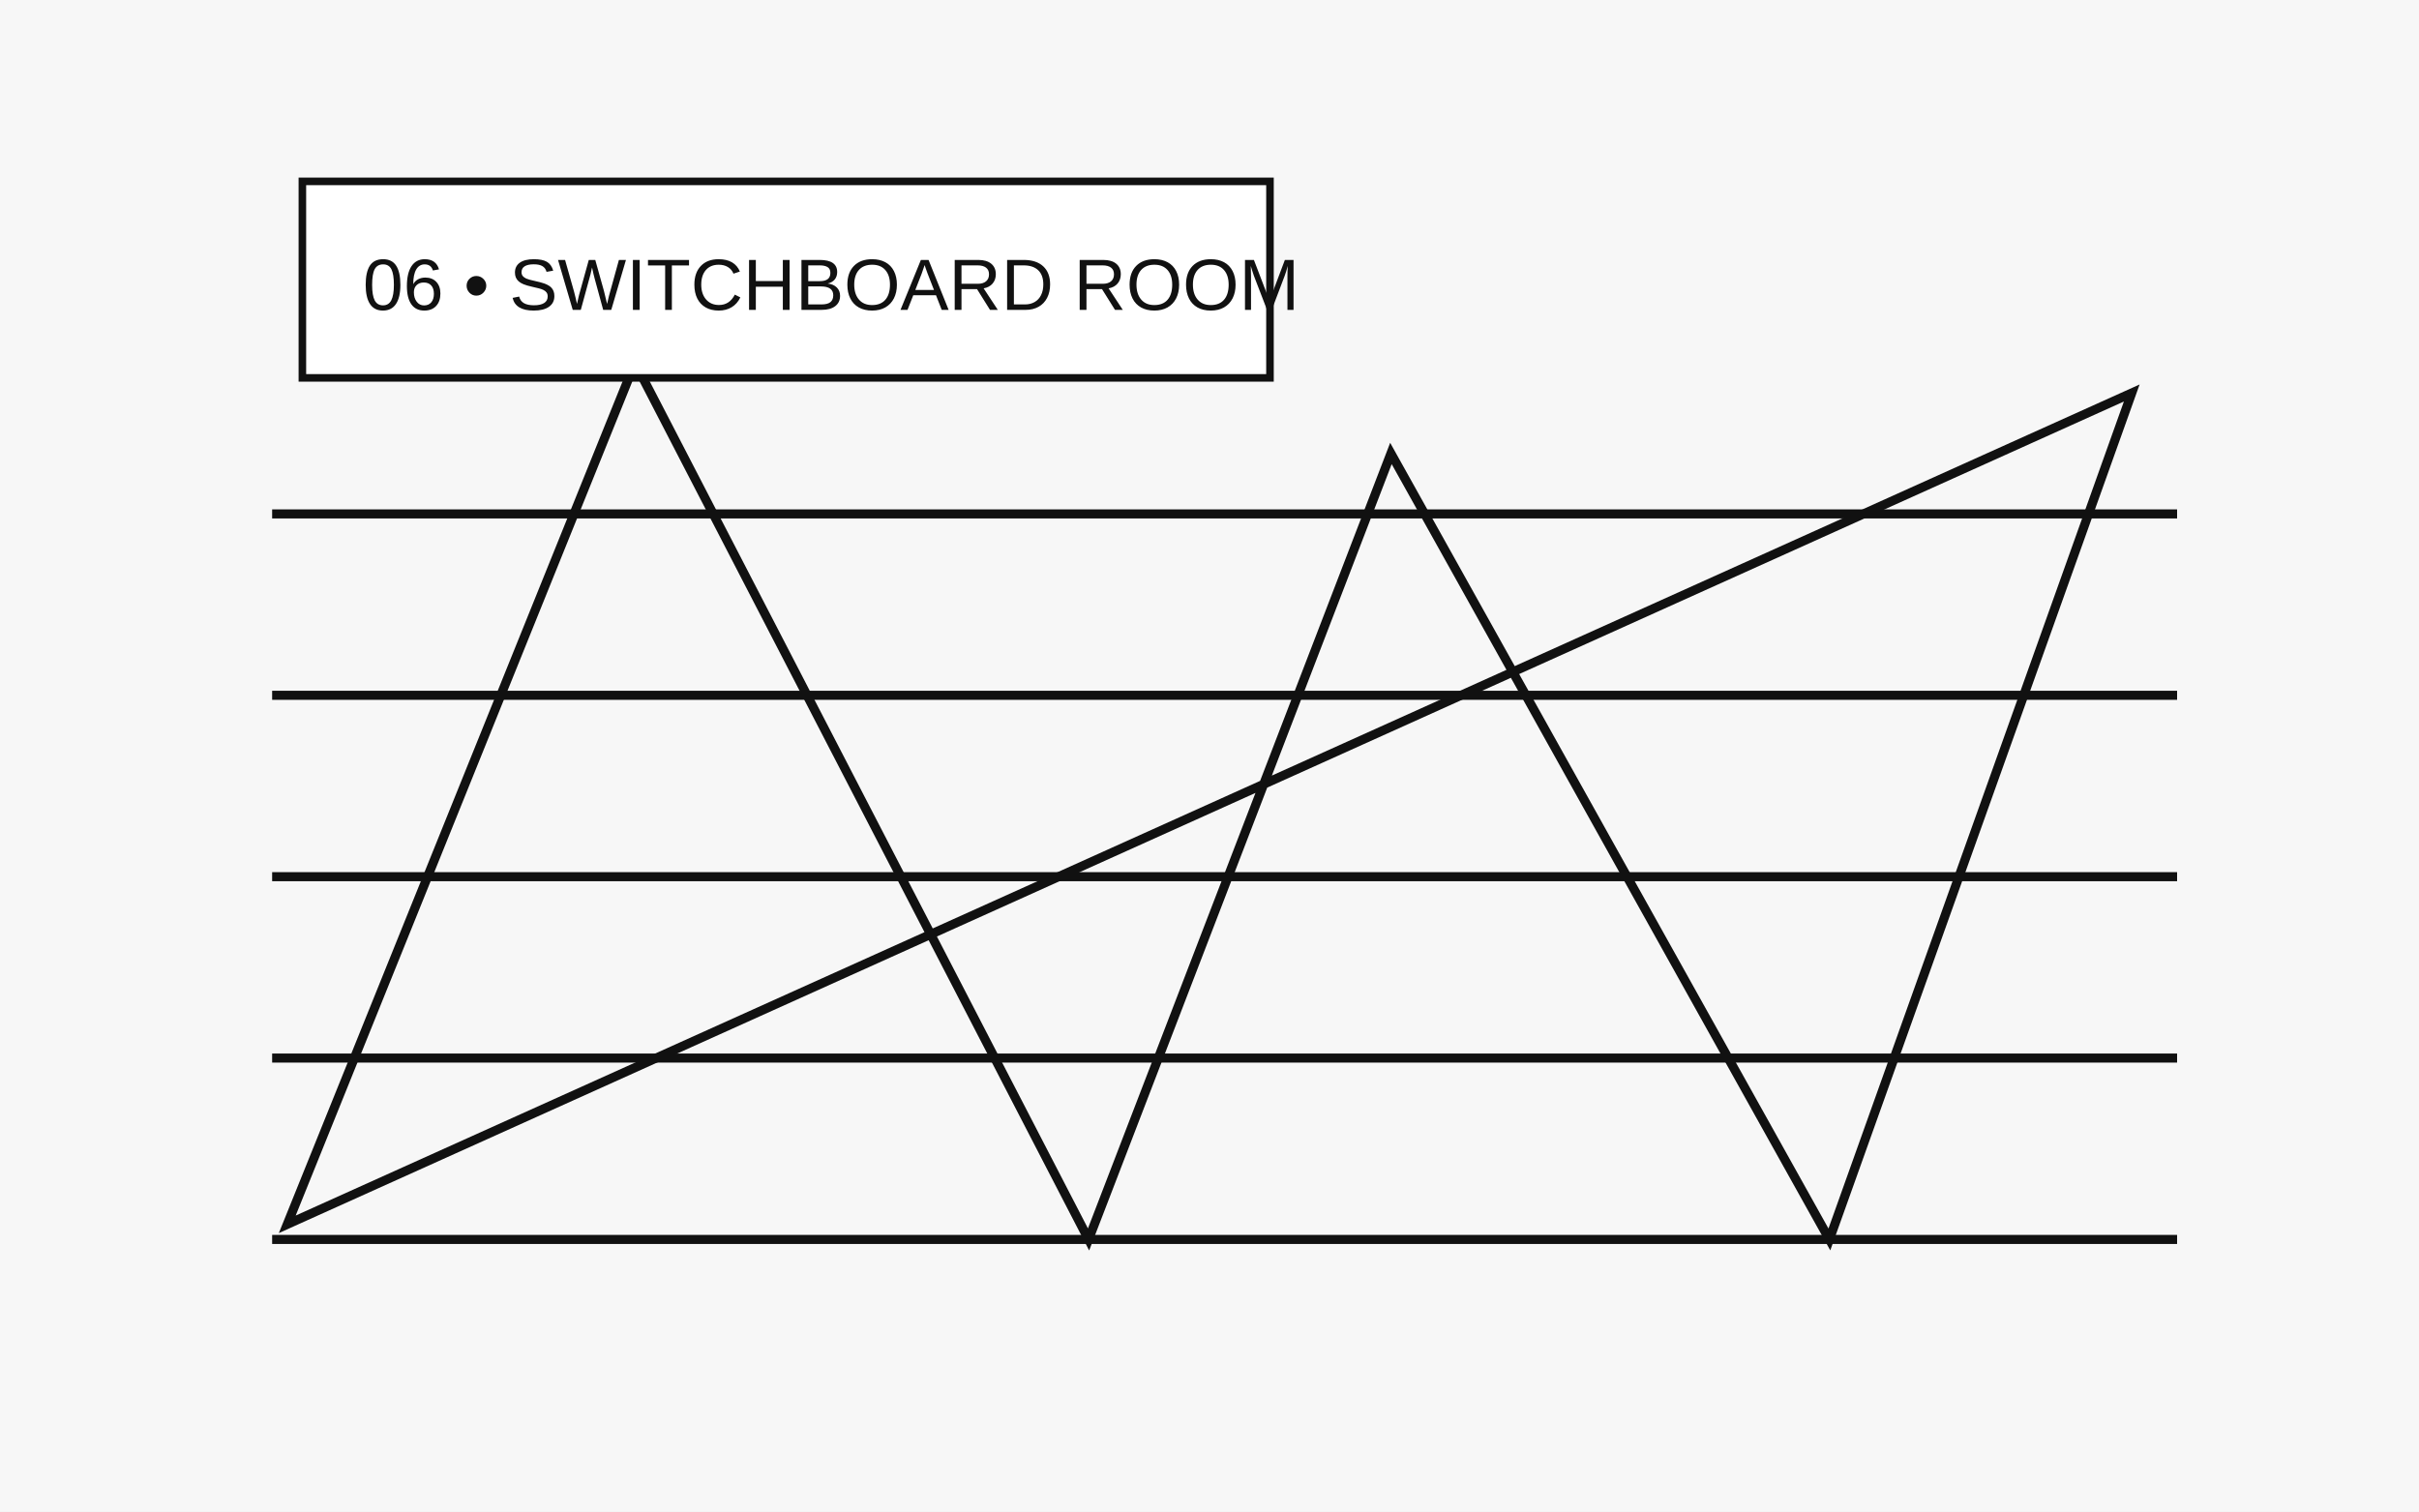
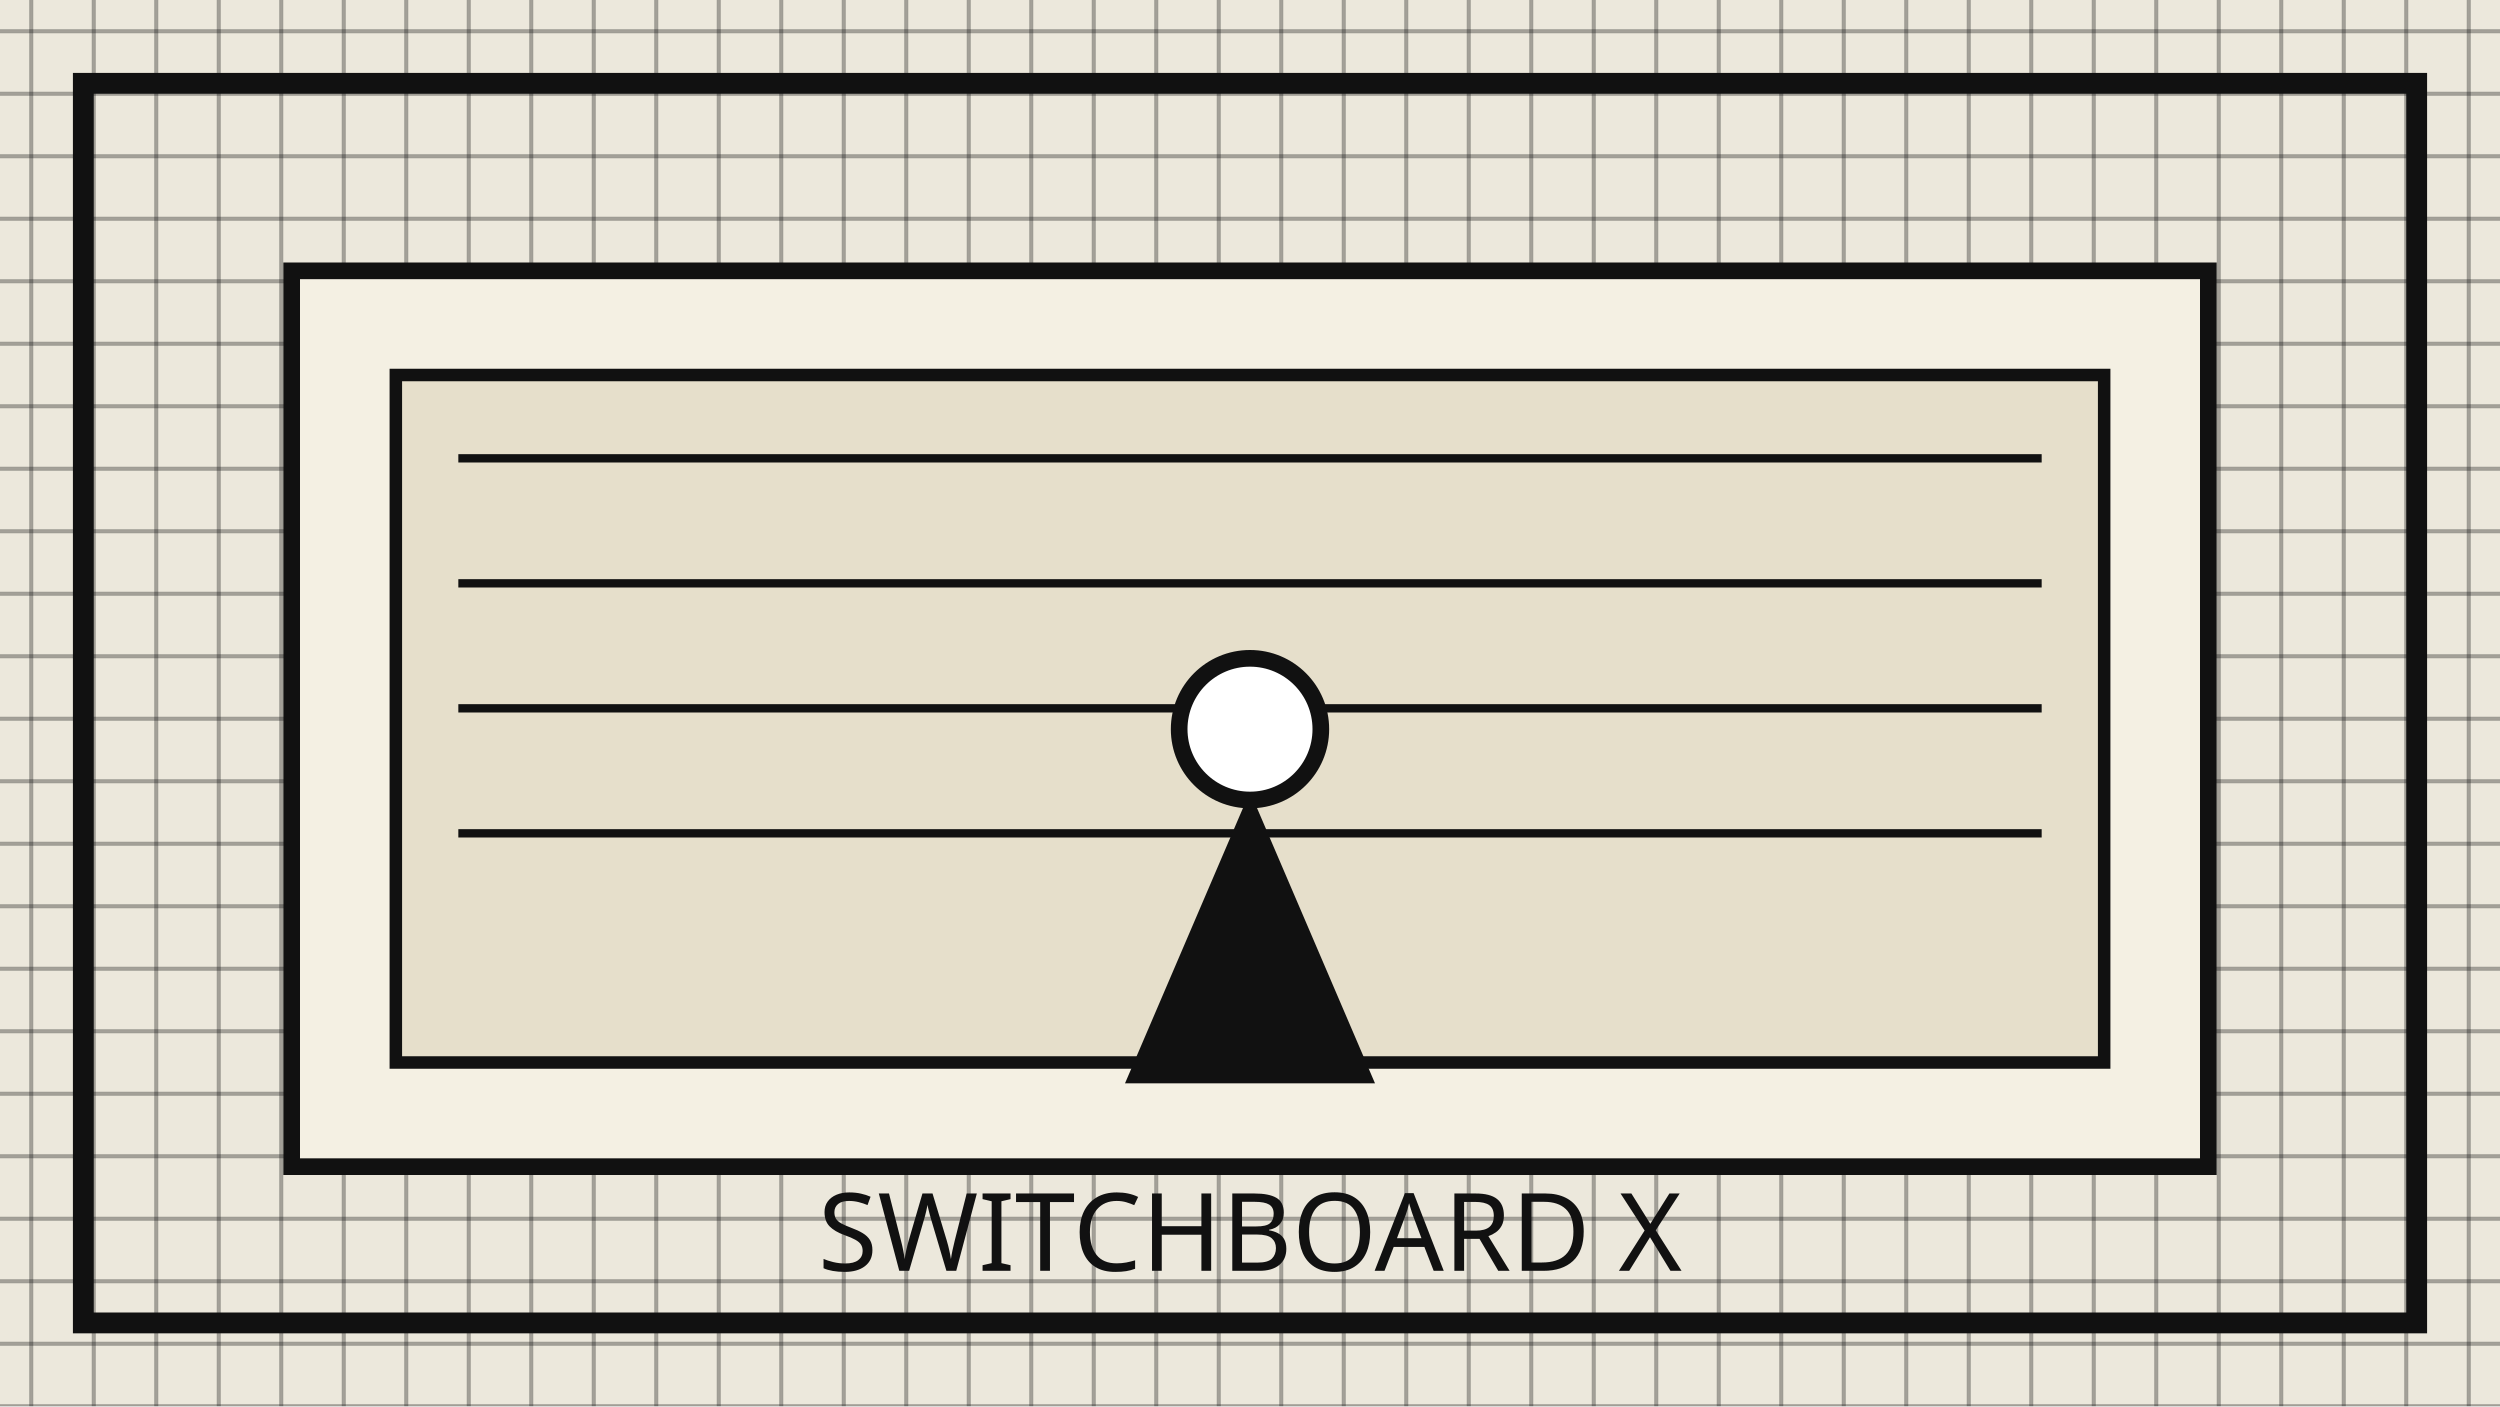
- <svg xmlns="http://www.w3.org/2000/svg" width="1600" height="1000" viewBox="0 0 1600 1000">
-   <rect width="1600" height="1000" fill="#f7f7f7" />
-   <g stroke="#111" stroke-width="6" fill="none">
-     <polygon points="190,810 420,240 720,820 920,300 1210,820 1410,260" />
-     <path d="M180 820 H1440" />
-     <path d="M180 700 H1440" />
-     <path d="M180 580 H1440" />
-     <path d="M180 460 H1440" />
-     <path d="M180 340 H1440" />
-   </g>
-   <rect x="200" y="120" width="640" height="130" fill="#fff" stroke="#111" stroke-width="5" />
-   <text x="240" y="205" font-family="Arial" font-size="48" fill="#111">06 • SWITCHBOARD ROOM</text>
+ <svg xmlns="http://www.w3.org/2000/svg" viewBox="0 0 1200 675">
+   <defs>
+     <pattern id="wire" width="30" height="30" patternUnits="userSpaceOnUse">
+       <line x1="0" y1="15" x2="30" y2="15" stroke="#1a1a1a" stroke-width="2" opacity="0.35" />
+       <line x1="15" y1="0" x2="15" y2="30" stroke="#1a1a1a" stroke-width="2" opacity="0.35" />
+     </pattern>
+   </defs>
+   <rect width="1200" height="675" fill="#ece8dc" />
+   <rect width="1200" height="675" fill="url(#wire)" />
+   <rect x="40" y="40" width="1120" height="595" fill="none" stroke="#111" stroke-width="10" />
+   <rect x="140" y="130" width="920" height="430" fill="#f4f0e3" stroke="#111" stroke-width="8" />
+   <rect x="190" y="180" width="820" height="330" fill="#e6dfcb" stroke="#111" stroke-width="6" />
+   <line x1="220" y1="220" x2="980" y2="220" stroke="#111" stroke-width="4" />
+   <line x1="220" y1="280" x2="980" y2="280" stroke="#111" stroke-width="4" />
+   <line x1="220" y1="340" x2="980" y2="340" stroke="#111" stroke-width="4" />
+   <line x1="220" y1="400" x2="980" y2="400" stroke="#111" stroke-width="4" />
+   <path d="M540 520 L600 380 L660 520 Z" fill="#111" />
+   <circle cx="600" cy="350" r="34" fill="#fff" stroke="#111" stroke-width="8" />
+   <text x="600" y="610" text-anchor="middle" font-family="Impact, sans-serif" font-size="52" fill="#111">SWITCHBOARD X</text>
</svg>
